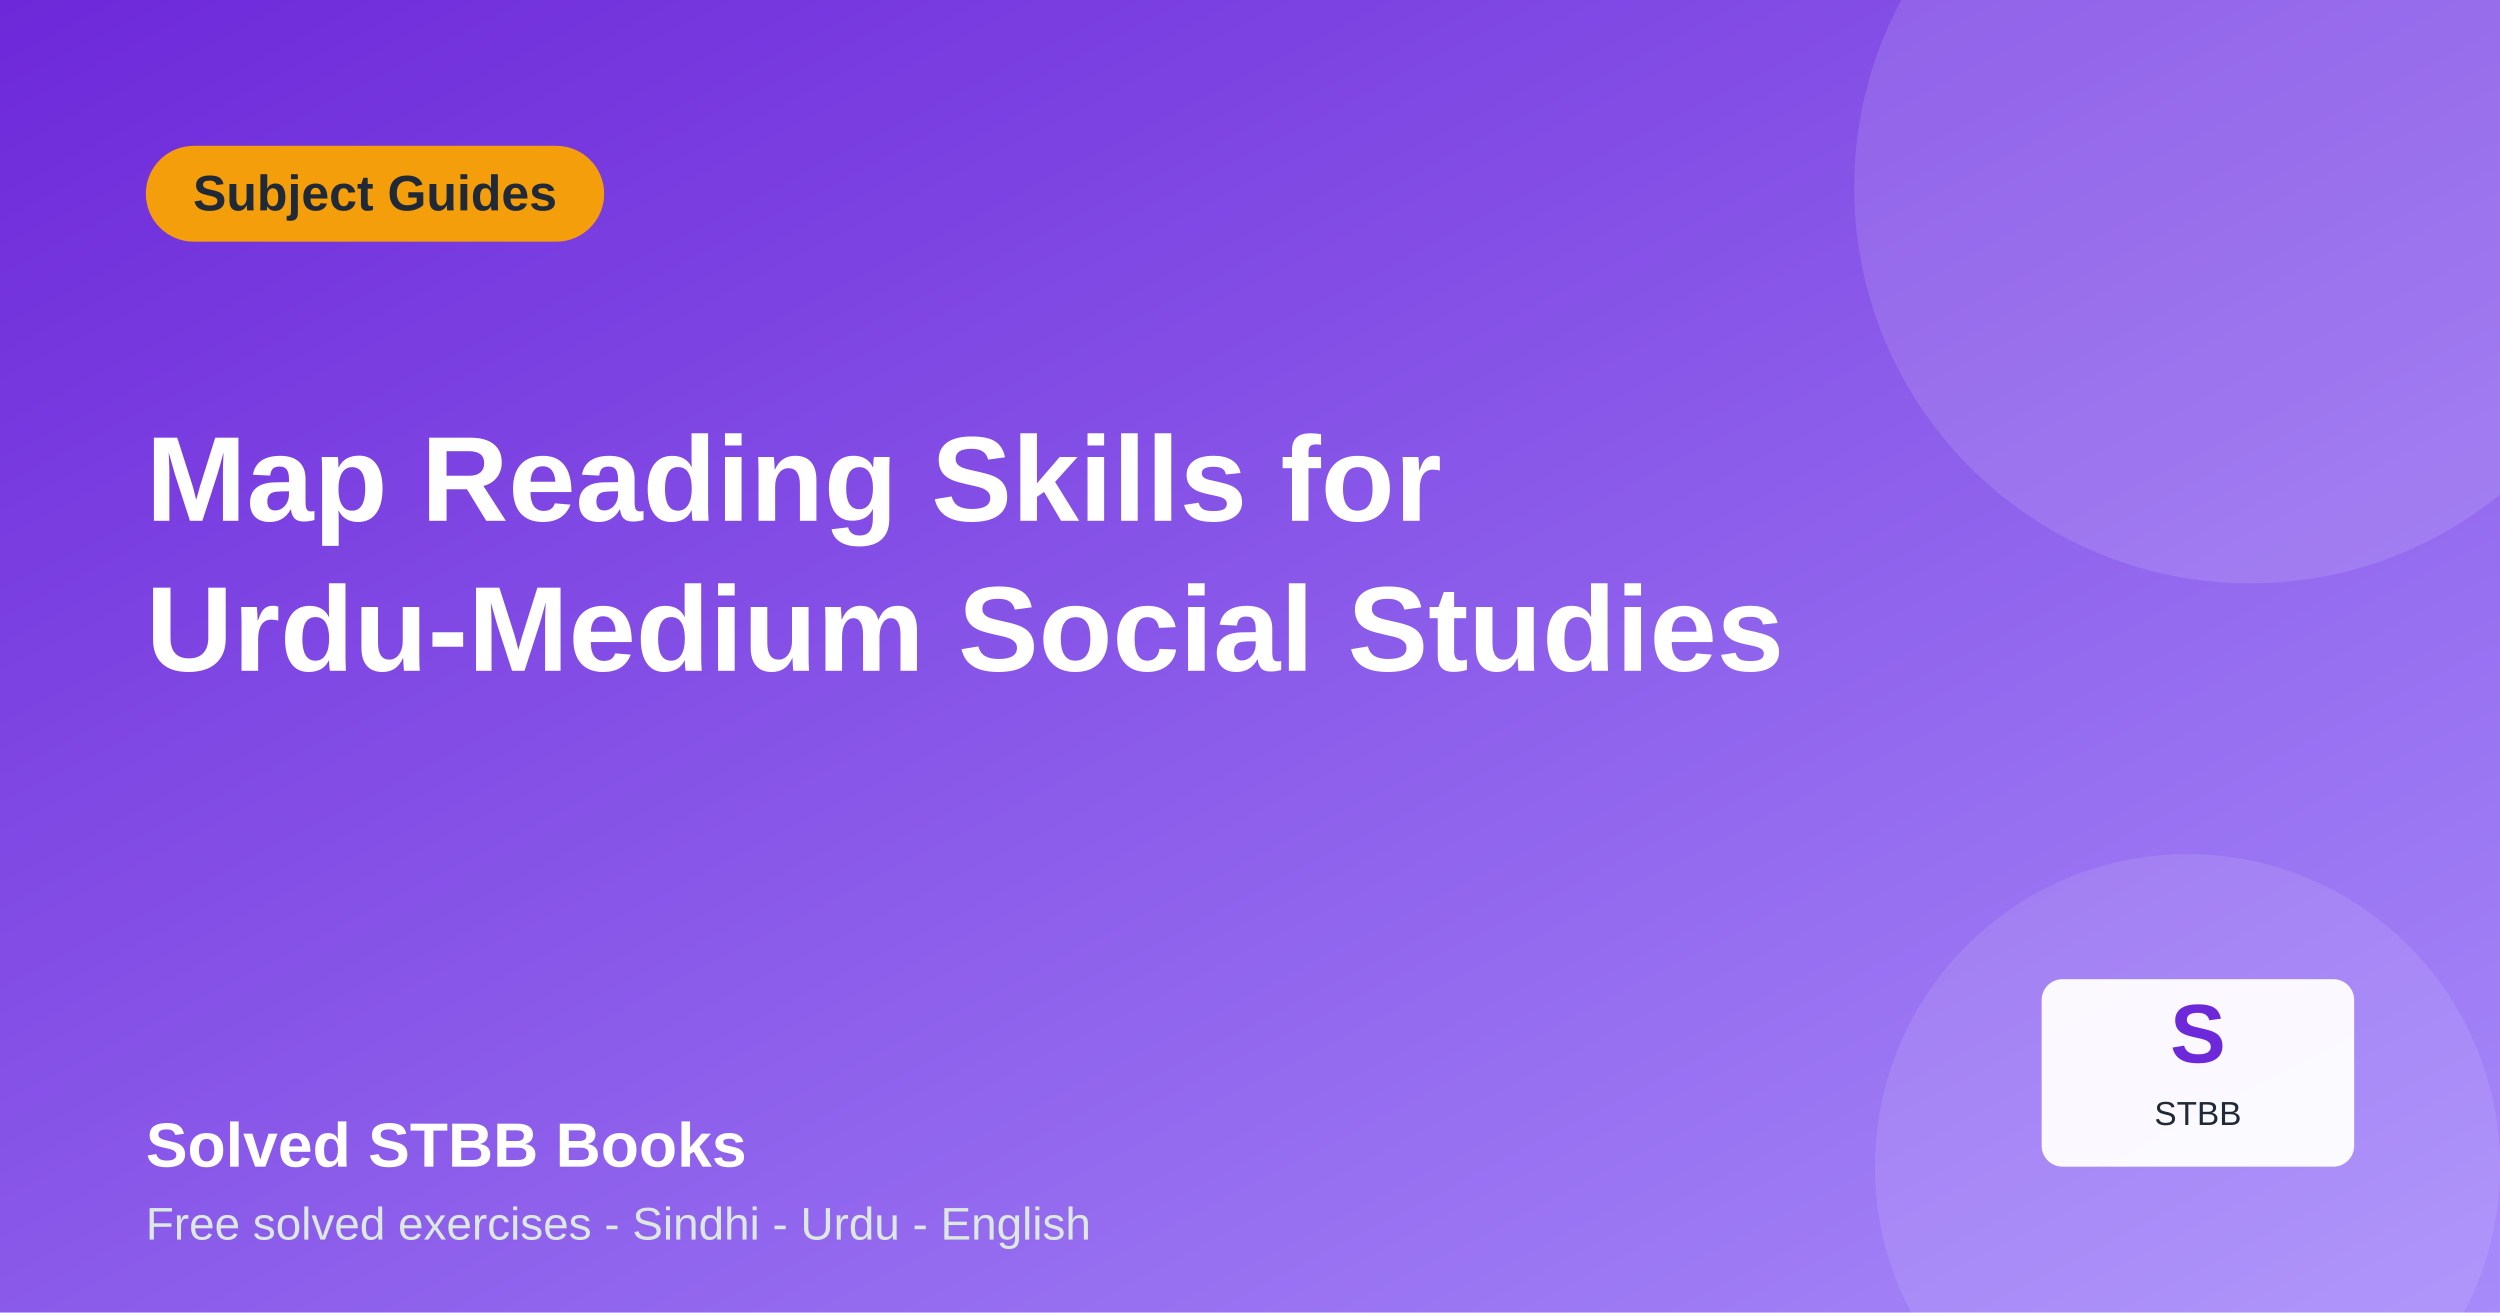
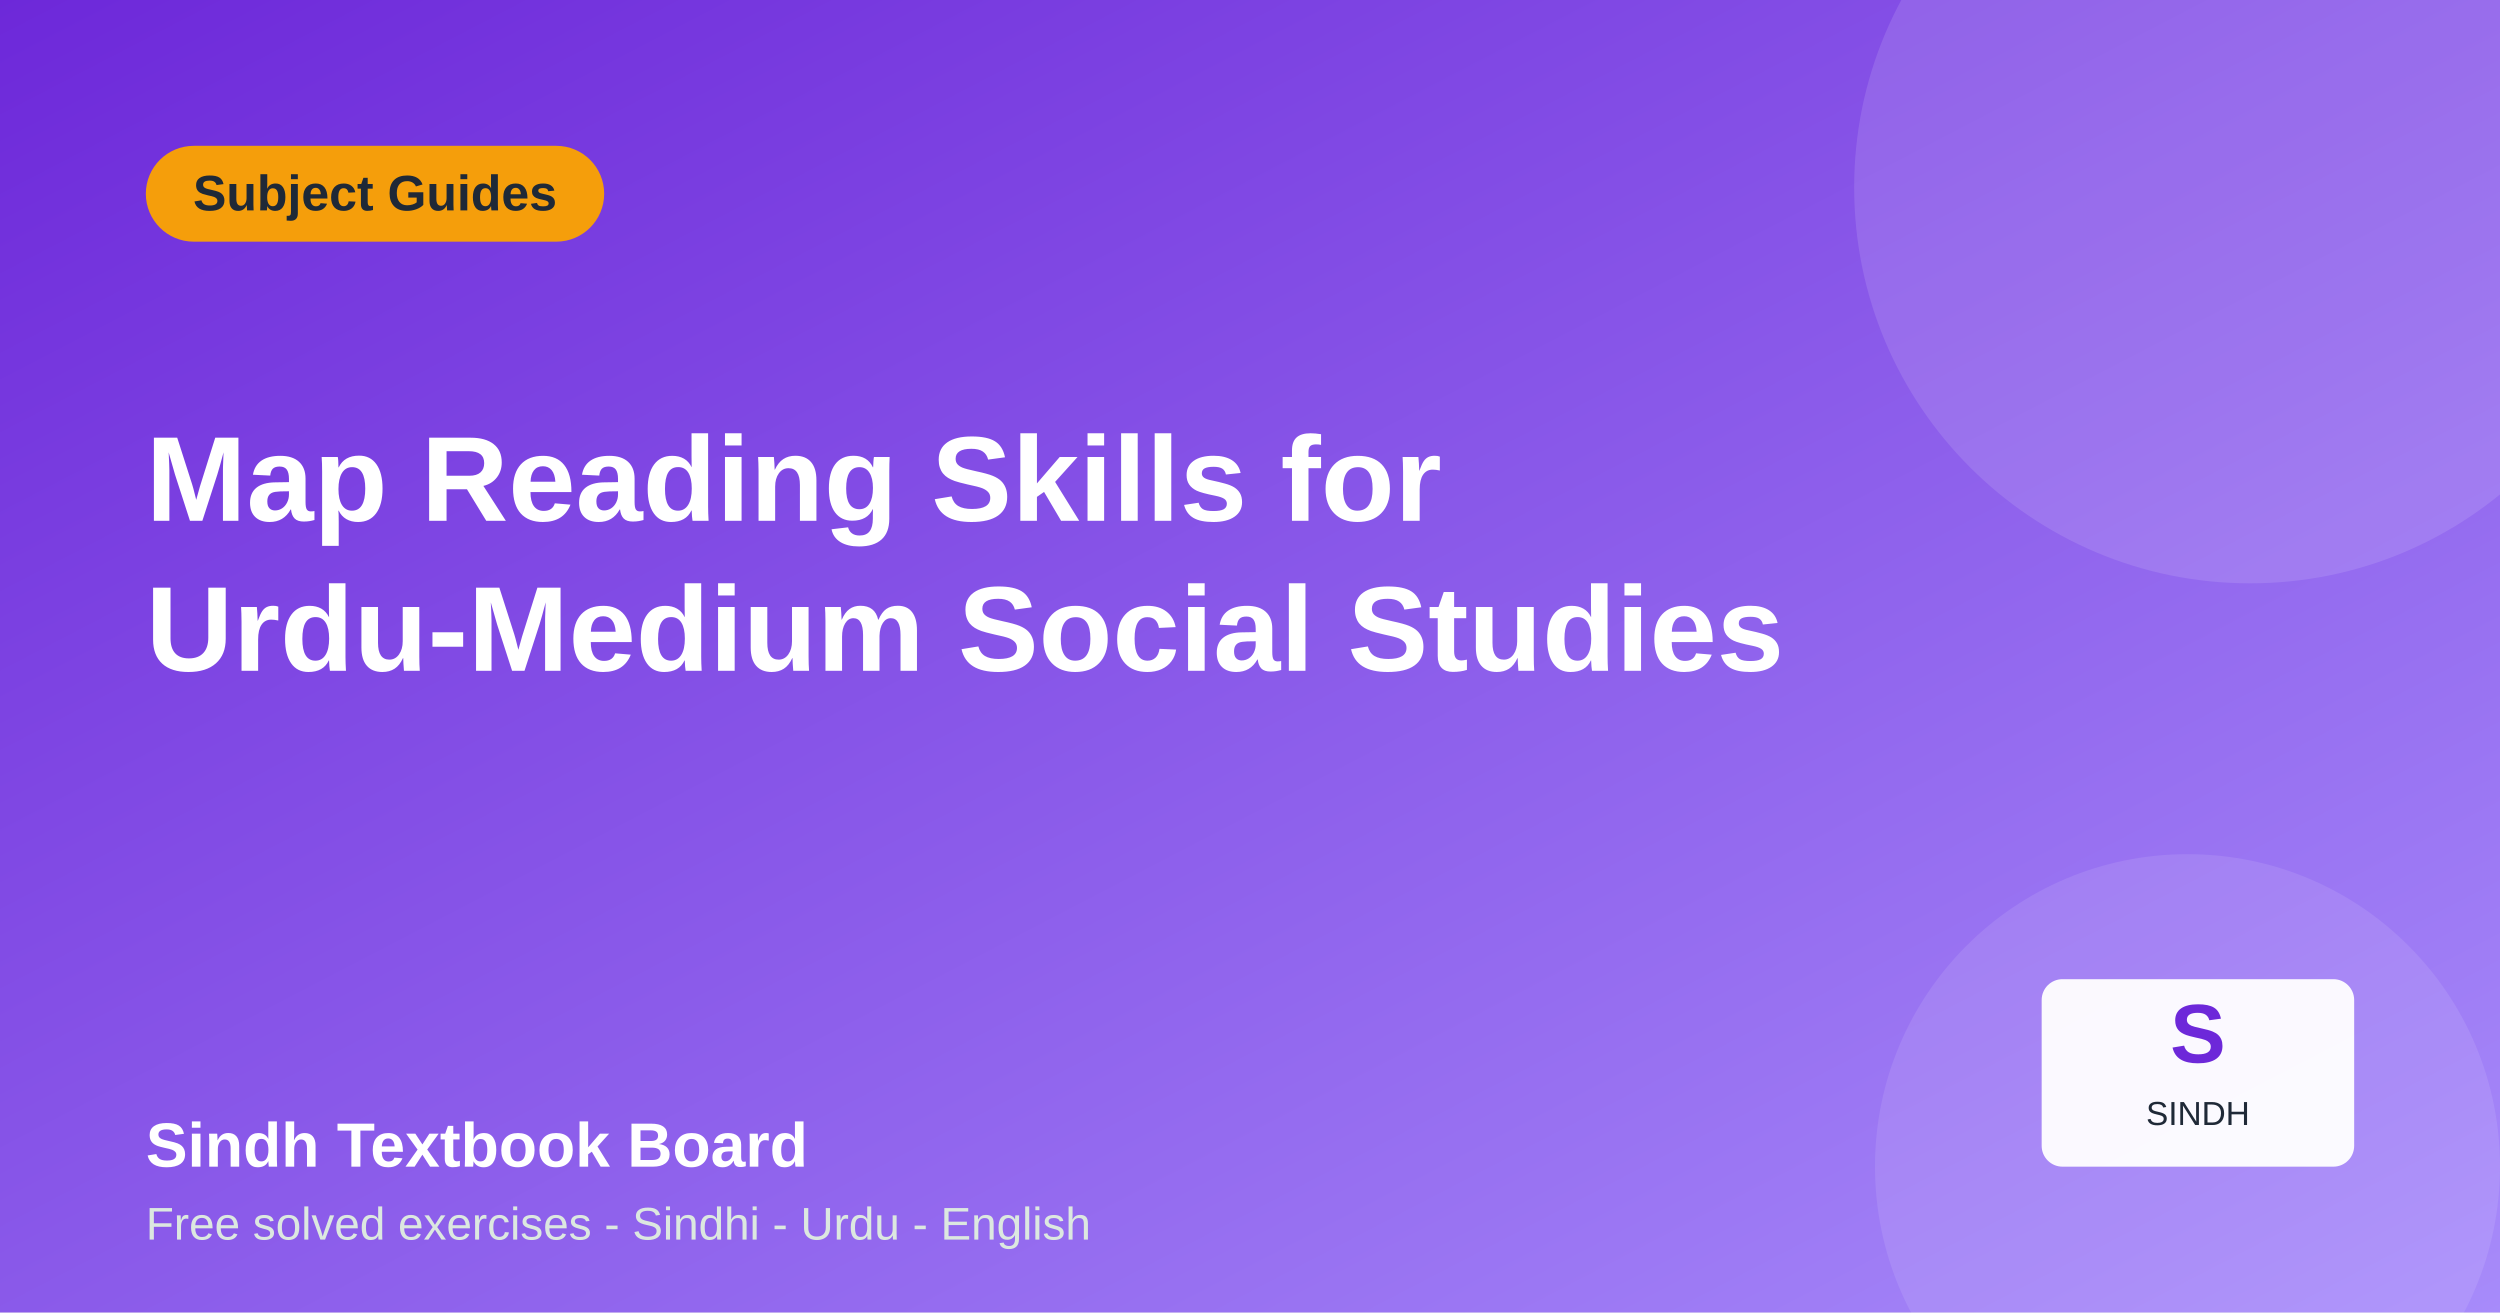
<svg xmlns="http://www.w3.org/2000/svg" width="1200" height="630" viewBox="0 0 1200 630">
  <defs>
    <linearGradient id="g" x1="0" y1="0" x2="1" y2="1">
      <stop offset="0" stop-color="#6D28D9" />
      <stop offset="1" stop-color="#A78BFA" />
    </linearGradient>
  </defs>
  <rect width="1200" height="630" fill="url(#g)" />
  <circle cx="1080" cy="90" r="190" fill="#ffffff" opacity="0.12" />
  <circle cx="1050" cy="560" r="150" fill="#ffffff" opacity="0.10" />
  <rect x="70" y="70" width="220" height="46" rx="23" fill="#F59E0B" />
  <text x="180" y="101" font-family="Arial, sans-serif" font-size="24" font-weight="bold" fill="#1F2937" text-anchor="middle">Subject Guides</text>
  <text x="70" y="250" font-family="Arial, sans-serif" font-size="58" font-weight="bold" fill="#ffffff">Map Reading Skills for</text>
  <text x="70" y="322" font-family="Arial, sans-serif" font-size="58" font-weight="bold" fill="#ffffff">Urdu-Medium Social Studies</text>
-   <text x="70" y="560" font-family="Arial, sans-serif" font-size="30" font-weight="bold" fill="#ffffff">Solved STBB Books</text>
+   <text x="70" y="560" font-family="Arial, sans-serif" font-size="30" font-weight="bold" fill="#ffffff">Sindh Textbook Board</text>
  <text x="70" y="595" font-family="Arial, sans-serif" font-size="22" fill="#DCE8E0">Free solved exercises - Sindhi - Urdu - English</text>
  <rect x="980" y="470" width="150" height="90" rx="10" fill="#ffffff" opacity="0.95" />
  <text x="1055" y="510" font-family="Arial, sans-serif" font-size="40" font-weight="bold" fill="#6D28D9" text-anchor="middle">S</text>
-   <text x="1055" y="540" font-family="Arial, sans-serif" font-size="16" fill="#1F2937" text-anchor="middle">STBB</text>
+   <text x="1055" y="540" font-family="Arial, sans-serif" font-size="16" fill="#1F2937" text-anchor="middle">SINDH</text>
</svg>
